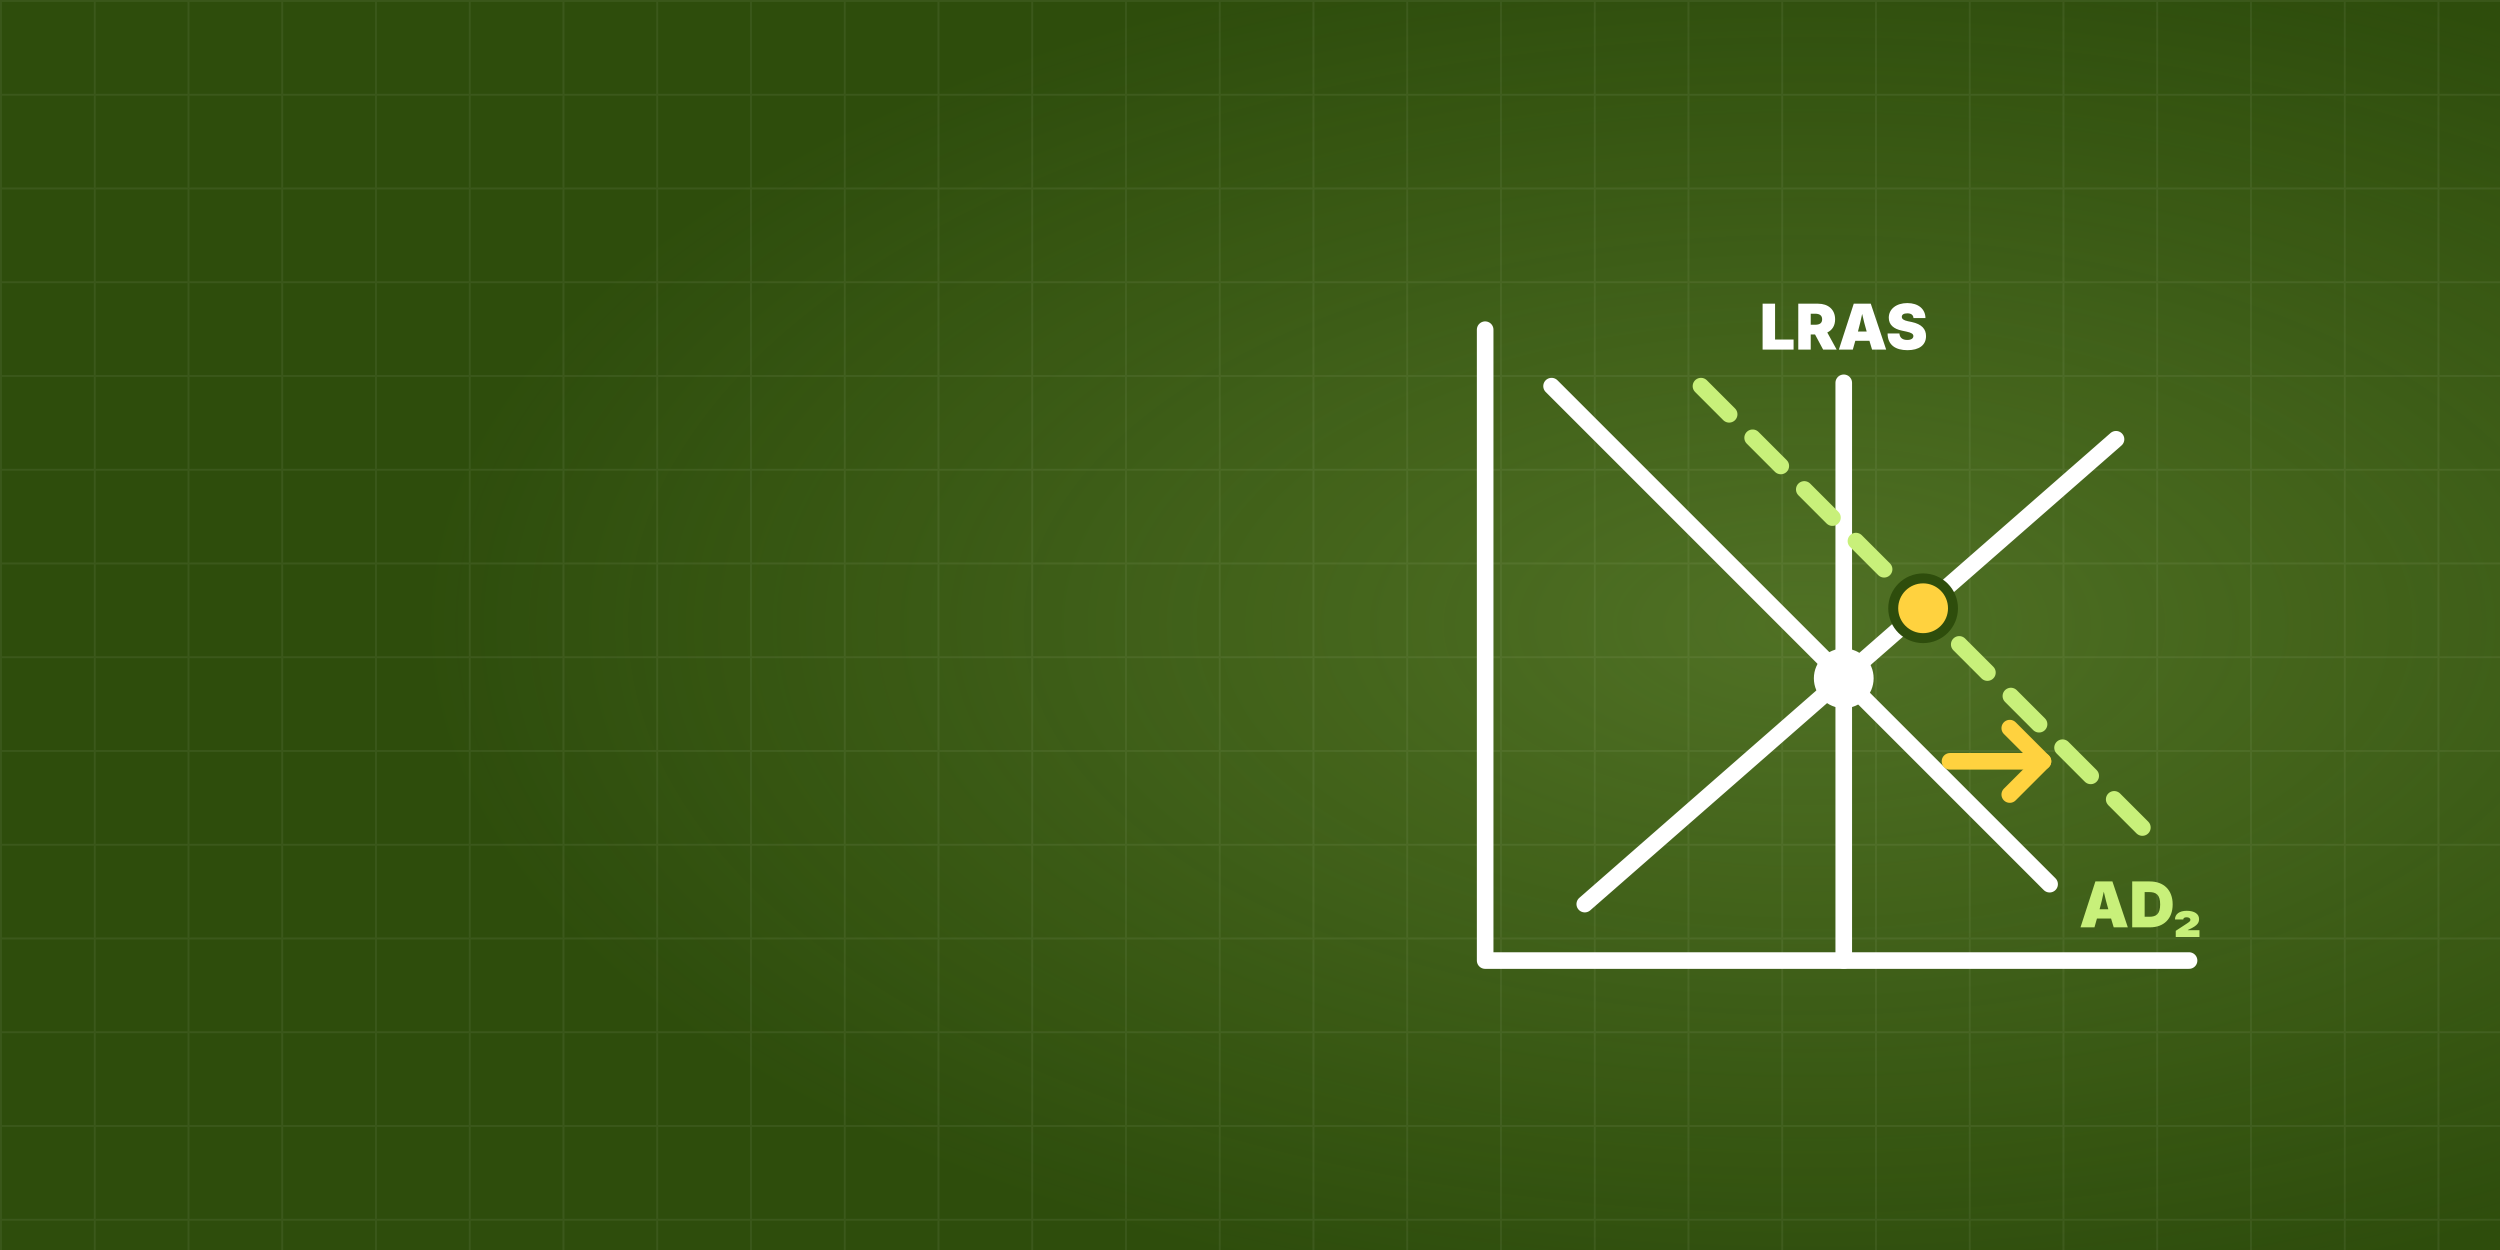
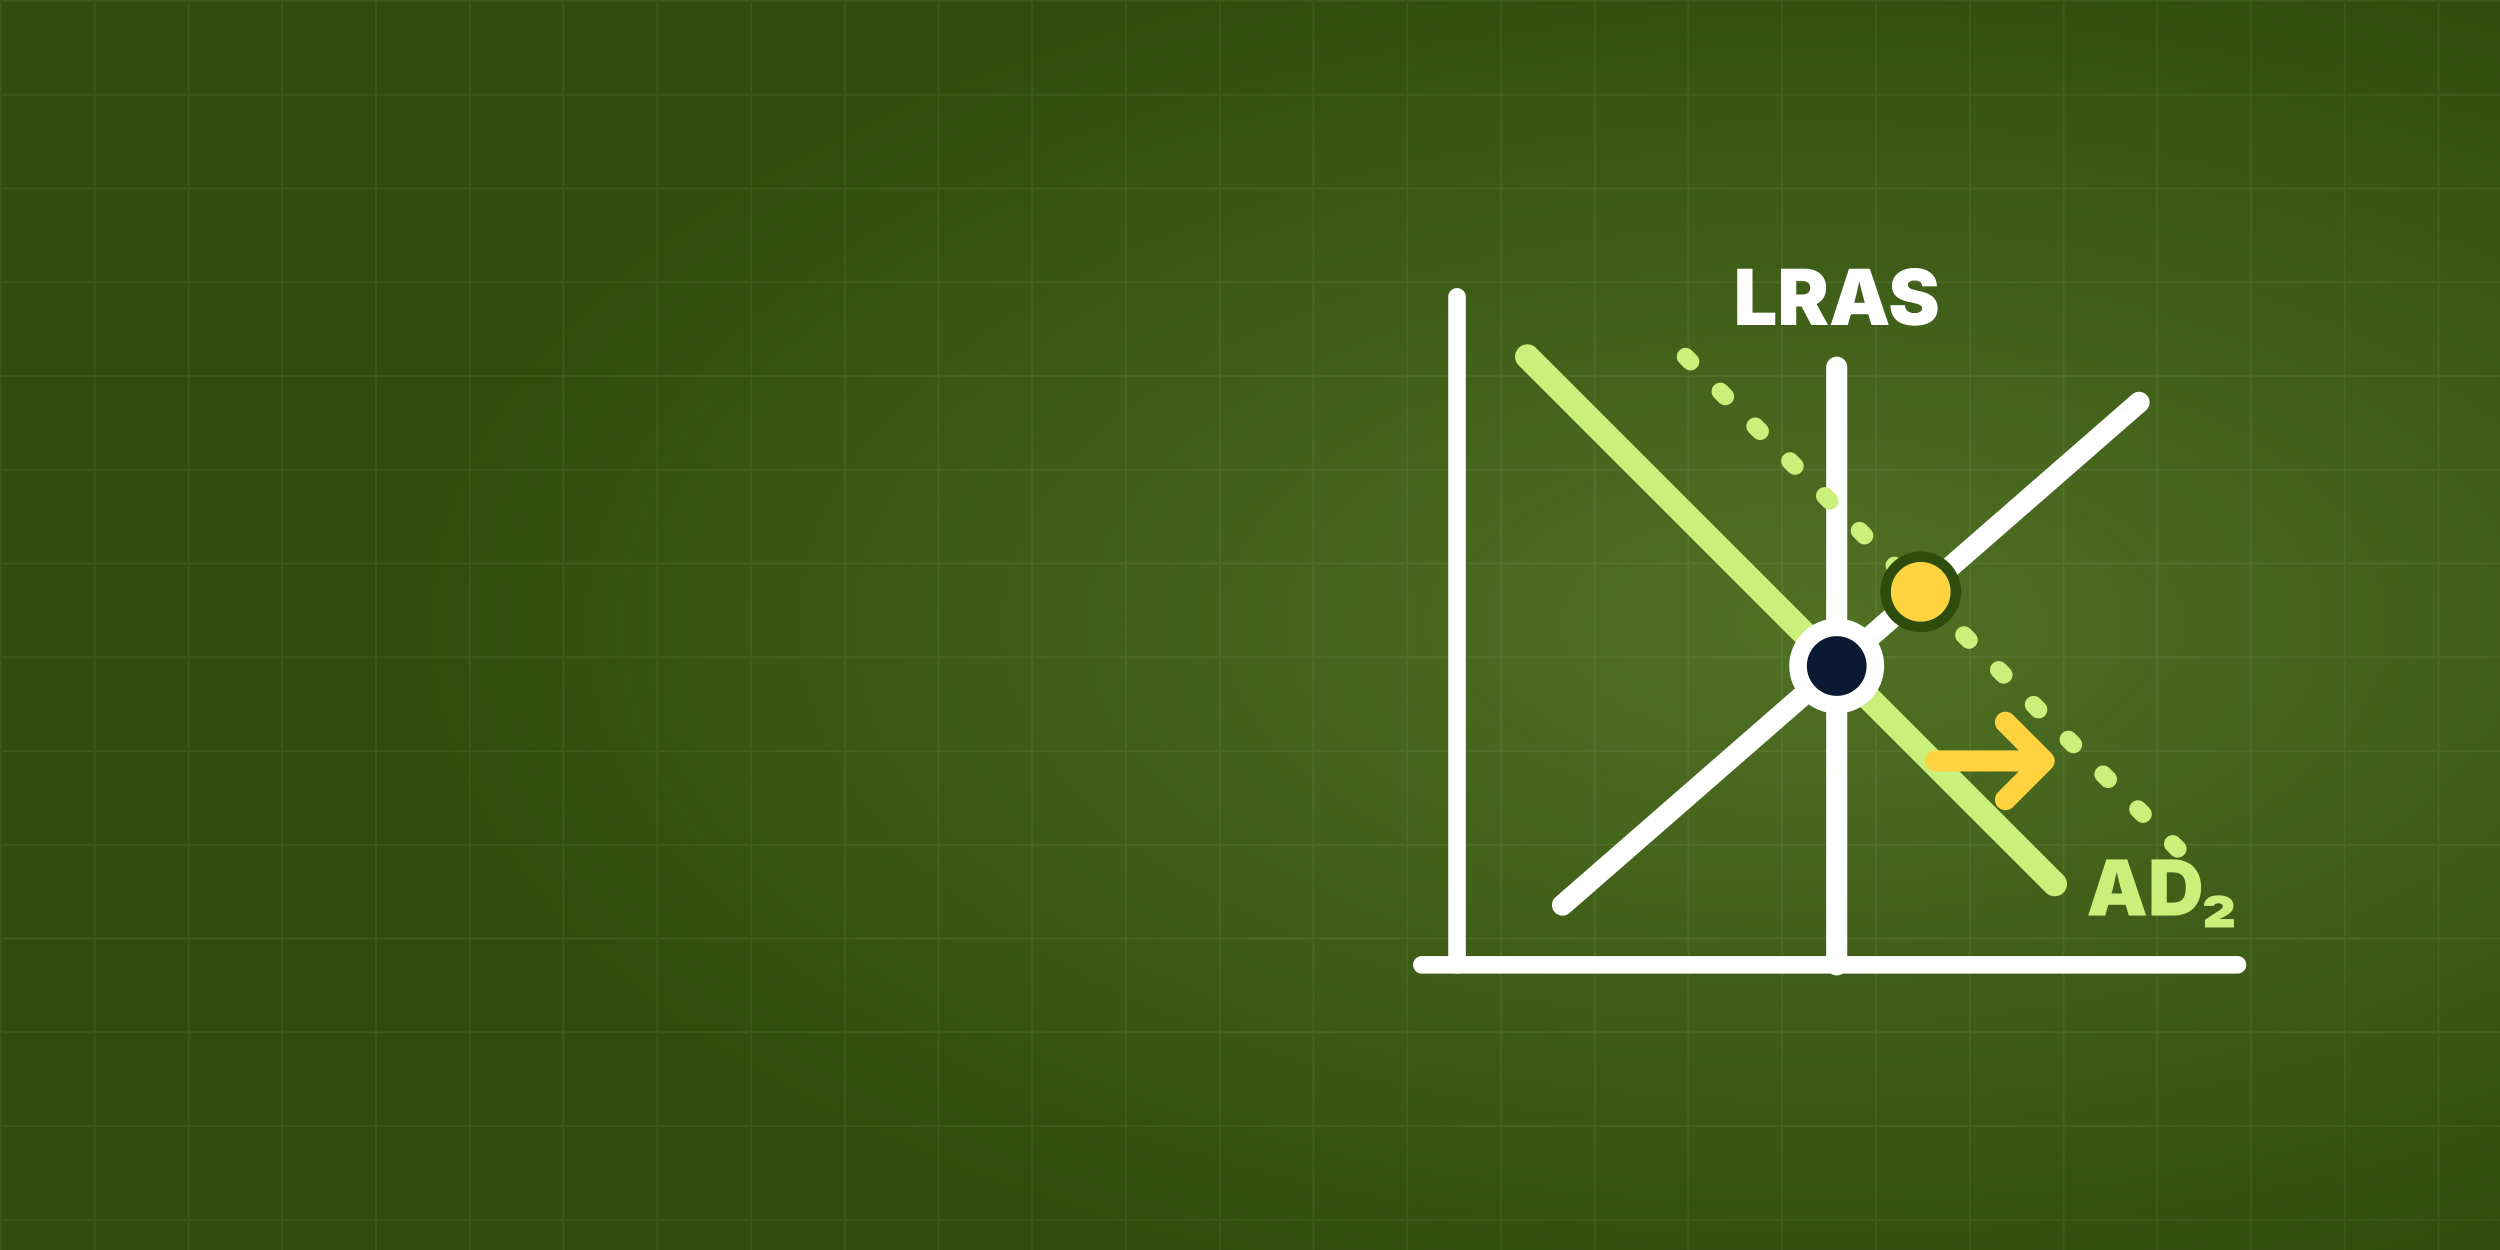
<svg xmlns="http://www.w3.org/2000/svg" viewBox="0 0 640 320">
  <defs>
    <pattern id="g" width="24" height="24" patternUnits="userSpaceOnUse">
      <path d="M24 0H0V24" fill="none" stroke="#fff" stroke-opacity=".06" />
    </pattern>
    <radialGradient id="r" cx=".72" cy=".5" r=".55">
      <stop offset="0" stop-color="#C8F07A" stop-opacity=".22" />
      <stop offset="1" stop-color="#C8F07A" stop-opacity="0" />
    </radialGradient>
  </defs>
  <rect width="640" height="320" fill="#2E4D0C" />
  <rect width="640" height="320" fill="url(#g)" />
  <rect width="640" height="320" fill="url(#r)" />
-   <g transform="translate(371.7 67.4) scale(0.85)">
-     <g stroke="#fff" stroke-width="5" stroke-linecap="round" stroke-linejoin="round" fill="none">
-       <path d="M10 20 V210 H222" />
-       <path d="M118 36 V210" />
-       <path d="M40 193 L200 53" />
-       <path d="M30 37 L180 187" />
+   <g transform="translate(364 58) scale(0.9)">
+     <g stroke="#fff" stroke-width="5" stroke-linecap="round" fill="none">
+       <path d="M10 20 V210" />
+       <path d="M0 210 H232" />
    </g>
-     <path d="M75 37 L215 177" fill="none" stroke="#C8F07A" stroke-width="5" stroke-linecap="round" stroke-dasharray="12 10" />
-     <g fill="none" stroke="#FFD23F" stroke-width="5" stroke-linecap="round" stroke-linejoin="round">
-       <path d="M150 150 h28" />
-       <path d="M168 140 l10 10 -10 10" />
+     <path d="M118 40 V210" stroke="#fff" stroke-width="6" stroke-linecap="round" />
+     <path d="M40 193 L204 50" fill="none" stroke="#fff" stroke-width="6" stroke-linecap="round" />
+     <path d="M30 37 L180 187" fill="none" stroke="#C8F07A" stroke-width="7" stroke-linecap="round" />
+     <path d="M75 37 L215 177" fill="none" stroke="#C8F07A" stroke-width="5" stroke-linecap="round" stroke-dasharray="2 12" />
+     <g fill="none" stroke="#FFD23F" stroke-width="6" stroke-linecap="round" stroke-linejoin="round">
+       <path d="M146 152 h30" />
+       <path d="M166 141 l11 11 -11 11" />
    </g>
-     <text x="118" y="26" text-anchor="middle" font-family="Inter,Arial" font-weight="900" font-size="19" fill="#fff">LRAS</text>
-     <text x="226" y="200" text-anchor="end" font-family="Inter,Arial" font-weight="900" font-size="19" fill="#C8F07A">AD₂</text>
-     <circle cx="118" cy="125" r="9" fill="#fff" />
-     <circle cx="141.9" cy="103.9" r="9" fill="#FFD23F" stroke="#2E4D0C" stroke-width="3" />
+     <text x="118" y="28" text-anchor="middle" font-family="Inter,Arial" font-weight="900" font-size="22" fill="#fff">LRAS</text>
+     <text x="232" y="196" text-anchor="end" font-family="Inter,Arial" font-weight="900" font-size="22" fill="#C8F07A">AD₂</text>
+     <g stroke="#fff" stroke-width="5">
+       <circle cx="118" cy="125" r="11" fill="#0B1A33" />
+     </g>
+     <circle cx="141.9" cy="103.9" r="10" fill="#FFD23F" stroke="#2E4D0C" stroke-width="3" />
  </g>
</svg>
